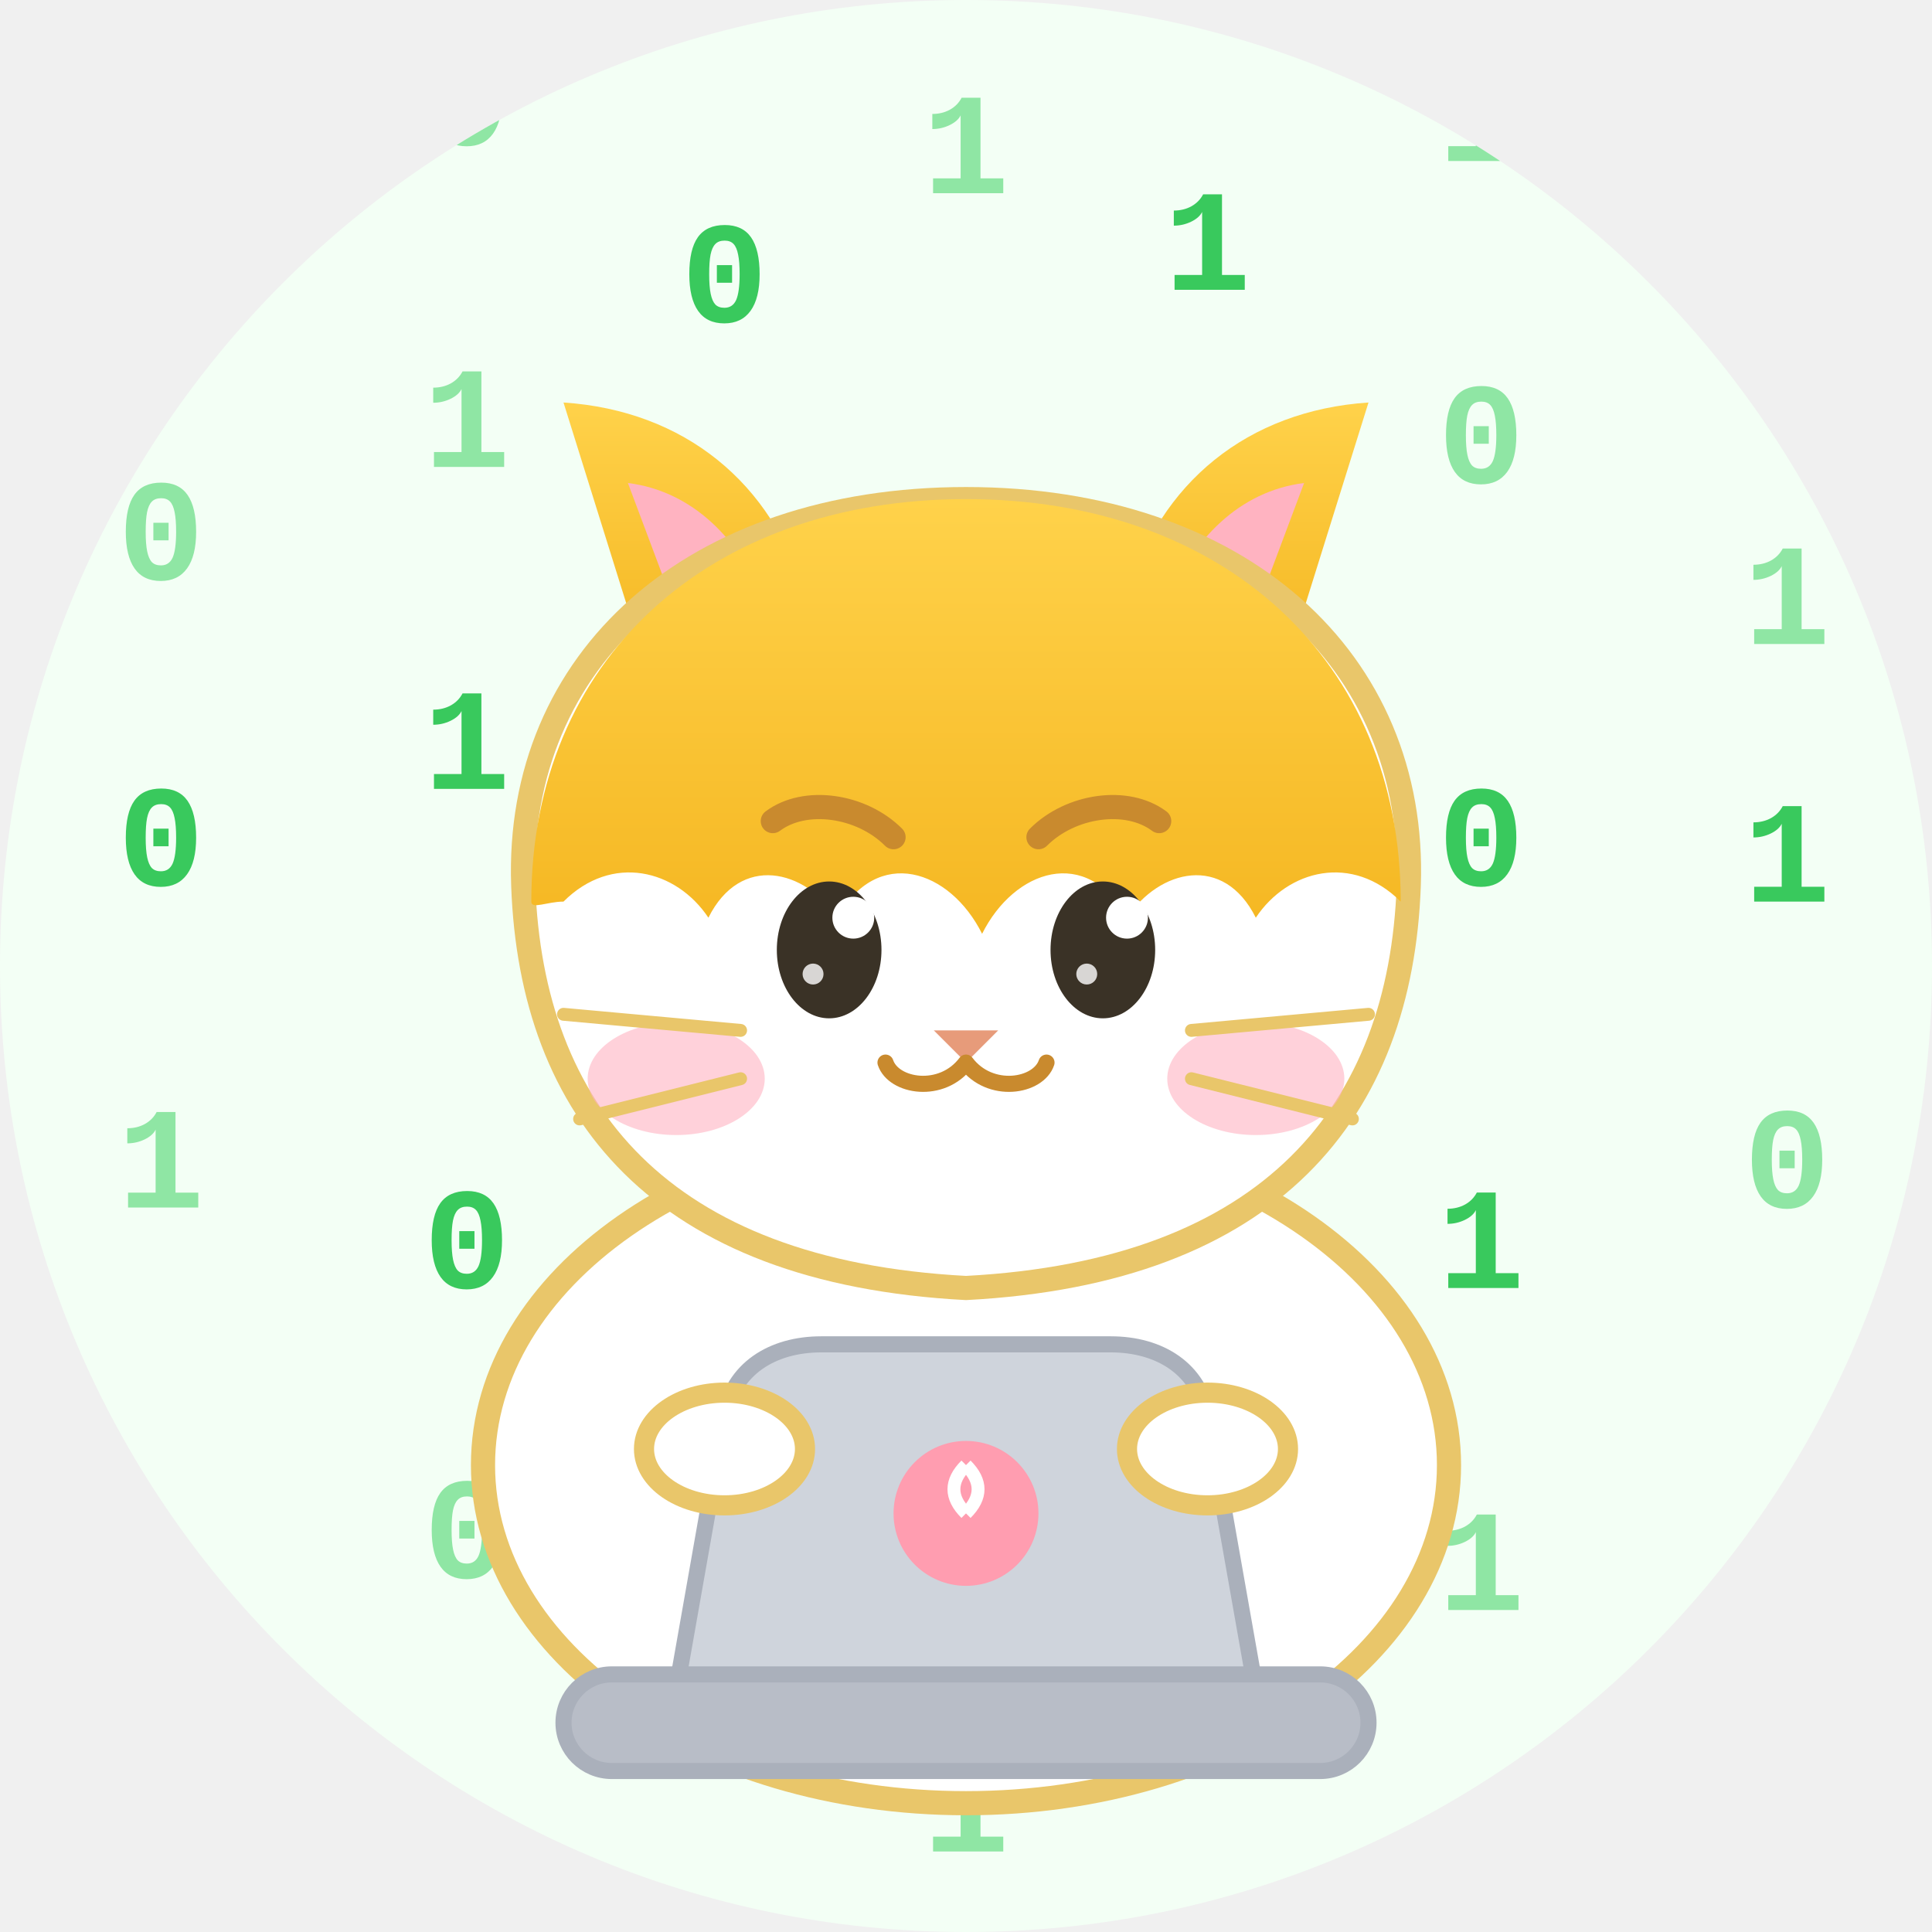
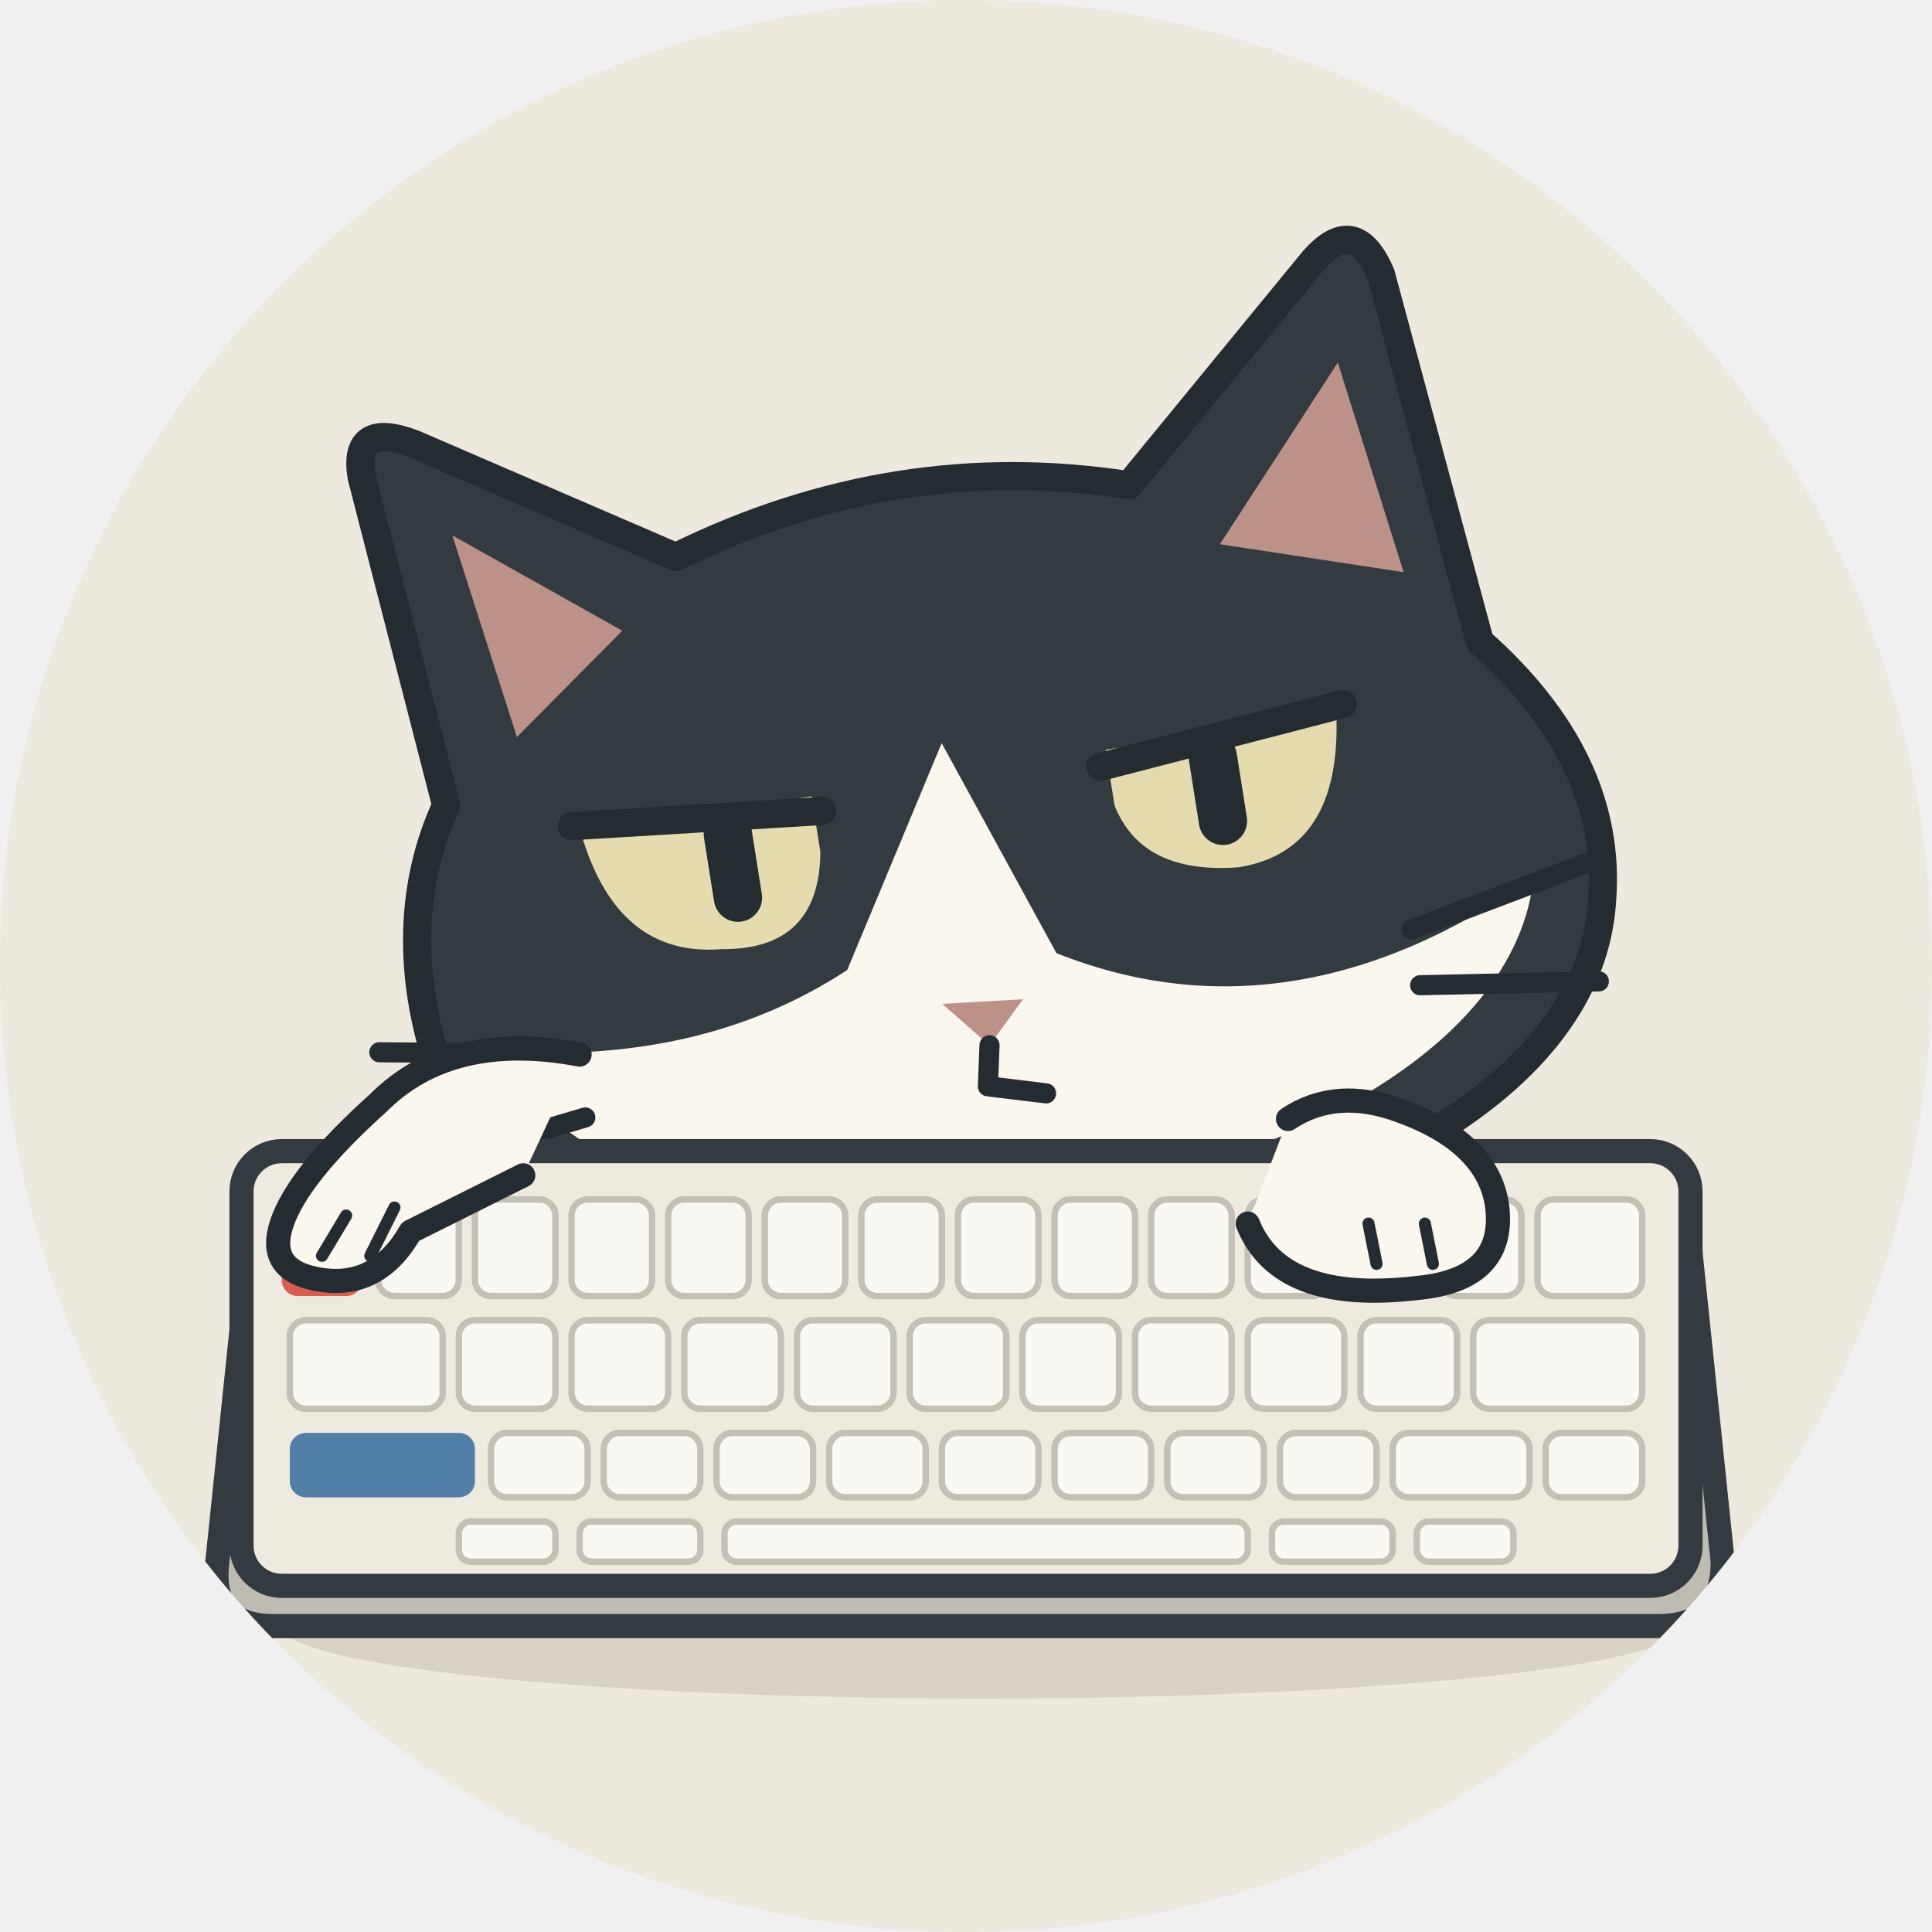
- <svg xmlns="http://www.w3.org/2000/svg" viewBox="0 0 240 240" width="240" height="240" role="img" aria-label="코딩하는 고양이 앙리">
+ <svg xmlns="http://www.w3.org/2000/svg" viewBox="0 0 240 240" width="240" height="240" role="img" aria-labelledby="title desc">
  <defs>
-     <clipPath id="circle">
+     <clipPath id="avatar">
      <circle cx="120" cy="120" r="120" />
    </clipPath>
-     <linearGradient id="cap" x1="0" y1="0" x2="0" y2="1">
-       <stop offset="0" stop-color="#ffd24a" />
-       <stop offset="1" stop-color="#f5b722" />
-     </linearGradient>
+     <rect id="key" width="10" height="12" rx="2" />
  </defs>
-   <g clip-path="url(#circle)">
-     <rect width="240" height="240" fill="#f3fff5" />
-     <g font-family="'Courier New',monospace" font-size="18" font-weight="700" text-anchor="middle">
-       <g fill="#8fe6a4">
-         <text x="20" y="30">1</text>
-         <text x="20" y="72">0</text>
-         <text x="20" y="150">1</text>
-         <text x="20" y="214">0</text>
-         <text x="58" y="18">0</text>
-         <text x="58" y="58">1</text>
-         <text x="58" y="196">0</text>
-         <text x="120" y="24">1</text>
-         <text x="120" y="230">1</text>
-         <text x="184" y="20">1</text>
-         <text x="184" y="60">0</text>
-         <text x="184" y="200">1</text>
-         <text x="222" y="34">0</text>
-         <text x="222" y="80">1</text>
-         <text x="222" y="150">0</text>
-         <text x="222" y="212">1</text>
+   <g clip-path="url(#avatar)">
+     <path fill="#eee9df" d="M0 0h240v240H0z" />
+     <ellipse cx="122" cy="202" rx="87" ry="9" fill="#d8d2c7" />
+     <path d="M69 163c-2-32 17-53 49-53s57 20 57 55" fill="#343b40" stroke="#252c31" stroke-width="3.5" />
+     <path d="M102 128l18 11 18-12 12 36H92z" fill="#faf7ef" />
+     <g transform="rotate(-9 120 105)" stroke="#252c31" stroke-width="3.5" stroke-linecap="round" stroke-linejoin="round">
+       <path d="M57 90 53 48q0-7 7-3l30 19q29-9 57 0l27-24q6-5 8 3l5 47q14 17 10 34c-5 23-38 34-77 33-38-1-66-14-69-35-2-12 0-23 6-32Z" fill="#343b40" />
+       <path d="m63 57 4 26 15-11Z" fill="#bb9188" stroke="none" />
+       <path d="m175 53-18 20 22 7Z" fill="#bb9188" stroke="none" />
+       <path d="M58 121q25 6 45-3l16-26 10 28q27 16 60 0c-5 19-33 31-69 30-31-1-54-10-62-29Z" fill="#faf7ef" stroke="none" />
+       <path d="M73 96h29v7q-2 12-14 10-13-1-15-17ZM139 96h29q-2 17-15 17-12-1-14-10Z" fill="#e6dbaf" stroke="none" />
+       <path d="M91 99v8m61-8v8" stroke-width="6" />
+       <path d="m72 95 31 3m35 0 31-3" />
+       <path d="m114 124 10 1-5 5Z" fill="#bb9188" stroke="none" />
+       <path d="m119 130-1 5 7 2" fill="none" stroke-width="2.5" />
+       <path d="m68 123-24-4m24 12-23 3m128-10 24-5m-24 12 22 3" fill="none" stroke-width="2.5" />
+     </g>
+     <g stroke-linejoin="round">
+       <path d="M32 146h177l5 48q0 8-8 8H34q-8 0-7-8Z" fill="#bdbbb2" stroke="#343b40" stroke-width="3" />
+       <rect x="30" y="143" width="180" height="54" rx="5" fill="#eeeae0" stroke="#343b40" stroke-width="3" />
+       <g fill="#faf8f2" stroke="#c3c0b6" stroke-width=".8">
+         <use href="#key" x="47" y="149" />
+         <use href="#key" x="59" y="149" />
+         <use href="#key" x="71" y="149" />
+         <use href="#key" x="83" y="149" />
+         <use href="#key" x="95" y="149" />
+         <use href="#key" x="107" y="149" />
+         <use href="#key" x="119" y="149" />
+         <use href="#key" x="131" y="149" />
+         <use href="#key" x="143" y="149" />
+         <use href="#key" x="155" y="149" />
+         <use href="#key" x="167" y="149" />
+         <use href="#key" x="179" y="149" />
+         <rect x="191" y="149" width="13" height="12" rx="2" />
+         <rect x="36" y="164" width="19" height="11" rx="2" />
+         <rect x="57" y="164" width="12" height="11" rx="2" />
+         <rect x="71" y="164" width="12" height="11" rx="2" />
+         <rect x="85" y="164" width="12" height="11" rx="2" />
+         <rect x="99" y="164" width="12" height="11" rx="2" />
+         <rect x="113" y="164" width="12" height="11" rx="2" />
+         <rect x="127" y="164" width="12" height="11" rx="2" />
+         <rect x="141" y="164" width="12" height="11" rx="2" />
+         <rect x="155" y="164" width="12" height="11" rx="2" />
+         <rect x="169" y="164" width="12" height="11" rx="2" />
+         <rect x="183" y="164" width="21" height="11" rx="2" />
+         <rect x="61" y="178" width="12" height="8" rx="2" />
+         <rect x="75" y="178" width="12" height="8" rx="2" />
+         <rect x="89" y="178" width="12" height="8" rx="2" />
+         <rect x="103" y="178" width="12" height="8" rx="2" />
+         <rect x="117" y="178" width="12" height="8" rx="2" />
+         <rect x="131" y="178" width="12" height="8" rx="2" />
+         <rect x="145" y="178" width="12" height="8" rx="2" />
+         <rect x="159" y="178" width="12" height="8" rx="2" />
+         <rect x="173" y="178" width="17" height="8" rx="2" />
+         <rect x="192" y="178" width="12" height="8" rx="2" />
+         <rect x="57" y="189" width="12" height="5" rx="1.5" />
+         <rect x="72" y="189" width="15" height="5" rx="1.5" />
+         <rect x="90" y="189" width="65" height="5" rx="1.5" />
+         <rect x="158" y="189" width="15" height="5" rx="1.5" />
+         <rect x="176" y="189" width="12" height="5" rx="1.5" />
      </g>
-       <g fill="#39c95d">
-         <text x="20" y="110">0</text>
-         <text x="58" y="98">1</text>
-         <text x="58" y="160">0</text>
-         <text x="90" y="40">0</text>
-         <text x="90" y="210">1</text>
-         <text x="150" y="36">1</text>
-         <text x="150" y="206">0</text>
-         <text x="184" y="110">0</text>
-         <text x="184" y="160">1</text>
-         <text x="222" y="112">1</text>
-       </g>
+       <rect x="35" y="151" width="10" height="10" rx="2" fill="#d95d50" />
+       <rect x="36" y="178" width="23" height="8" rx="2" fill="#527fa8" />
    </g>
-     <g>
-       <path d="M80 82 70 50c15 1 26 10 30 24z" fill="url(#cap)" />
-       <path d="M160 82 170 50c-15 1-26 10-30 24z" fill="url(#cap)" />
-       <path d="M84 76 78 60c8 1 14 7 17 15z" fill="#ffb3c1" />
-       <path d="M156 76 162 60c-8 1-14 7-17 15z" fill="#ffb3c1" />
-       <ellipse cx="120" cy="182" rx="60" ry="42" fill="#fff" stroke="#e9c66a" stroke-width="3" />
-       <path d="M120 62C154 62 176 82 175 110C174 138 158 158 120 160C82 158 66 138 65 110C64 82 86 62 120 62Z" fill="#fff" stroke="#e9c66a" stroke-width="3" />
-       <path d="M66 112C66 82 88 62 120 62C152 62 174 82 174 112                C168 106 160 108 156 114C152 106 144 108 140 114                C135 105 126 108 122 116C118 108 109 105 104 114                C100 108 92 106 88 114C84 108 76 106 70 112                C68 112 66 113 66 112Z" fill="url(#cap)" />
-       <path d="M96 102c4-3 11-2 15 2M144 102c-4-3-11-2-15 2" fill="none" stroke="#c98a2e" stroke-width="3" stroke-linecap="round" />
-       <ellipse cx="103" cy="118" rx="6.5" ry="8.5" fill="#3a3226" />
-       <ellipse cx="137" cy="118" rx="6.5" ry="8.5" fill="#3a3226" />
-       <circle cx="106" cy="114" r="2.6" fill="#fff" />
-       <circle cx="140" cy="114" r="2.6" fill="#fff" />
-       <circle cx="101" cy="121" r="1.3" fill="#fff" opacity="0.8" />
-       <circle cx="135" cy="121" r="1.3" fill="#fff" opacity="0.8" />
-       <ellipse cx="84" cy="134" rx="11" ry="7" fill="#ffb3c1" opacity="0.6" />
-       <ellipse cx="156" cy="134" rx="11" ry="7" fill="#ffb3c1" opacity="0.6" />
-       <path d="M116 128h8l-4 4z" fill="#e79b7a" />
-       <path d="M120 132c-3 4-9 3-10 0M120 132c3 4 9 3 10 0" fill="none" stroke="#c98a2e" stroke-width="2" stroke-linecap="round" />
-       <g stroke="#e9c66a" stroke-width="1.6" stroke-linecap="round">
-         <path d="M92 128 70 126M92 134 72 139" />
-         <path d="M148 128 170 126M148 134 168 139" />
-       </g>
-     </g>
-     <g>
-       <path d="M84 210l6-34c1-6 6-9 12-9h36c6 0 11 3 12 9l6 34z" fill="#cfd4dc" stroke="#aab0bb" stroke-width="2" />
-       <rect x="70" y="208" width="100" height="12" rx="6" fill="#b8bdc7" stroke="#aab0bb" stroke-width="2" />
-       <circle cx="120" cy="188" r="9" fill="#ff9db0" />
-       <path d="M120 182c2 2 2 4 0 6M120 182c-2 2-2 4 0 6" fill="none" stroke="#fff" stroke-width="1.6" />
-       <ellipse cx="90" cy="180" rx="10" ry="7" fill="#fff" stroke="#e9c66a" stroke-width="2.5" />
-       <ellipse cx="150" cy="180" rx="10" ry="7" fill="#fff" stroke="#e9c66a" stroke-width="2.5" />
+     <g fill="#faf7ef" stroke="#252c31" stroke-width="3" stroke-linecap="round" stroke-linejoin="round">
+       <path d="M72 131q-16-3-25 6-10 9-12 15-2 6 5 7 7 1 11-6l14-7" />
+       <path d="m43 151-3 5m9-6-3 6" fill="none" stroke-width="1.5" />
+       <path d="M160 139q6-4 14-1 11 4 12 12 1 9-10 10-17 2-21-8" />
+       <path d="m170 152 1 5m6-5 1 5" fill="none" stroke-width="1.5" />
    </g>
  </g>
</svg>
